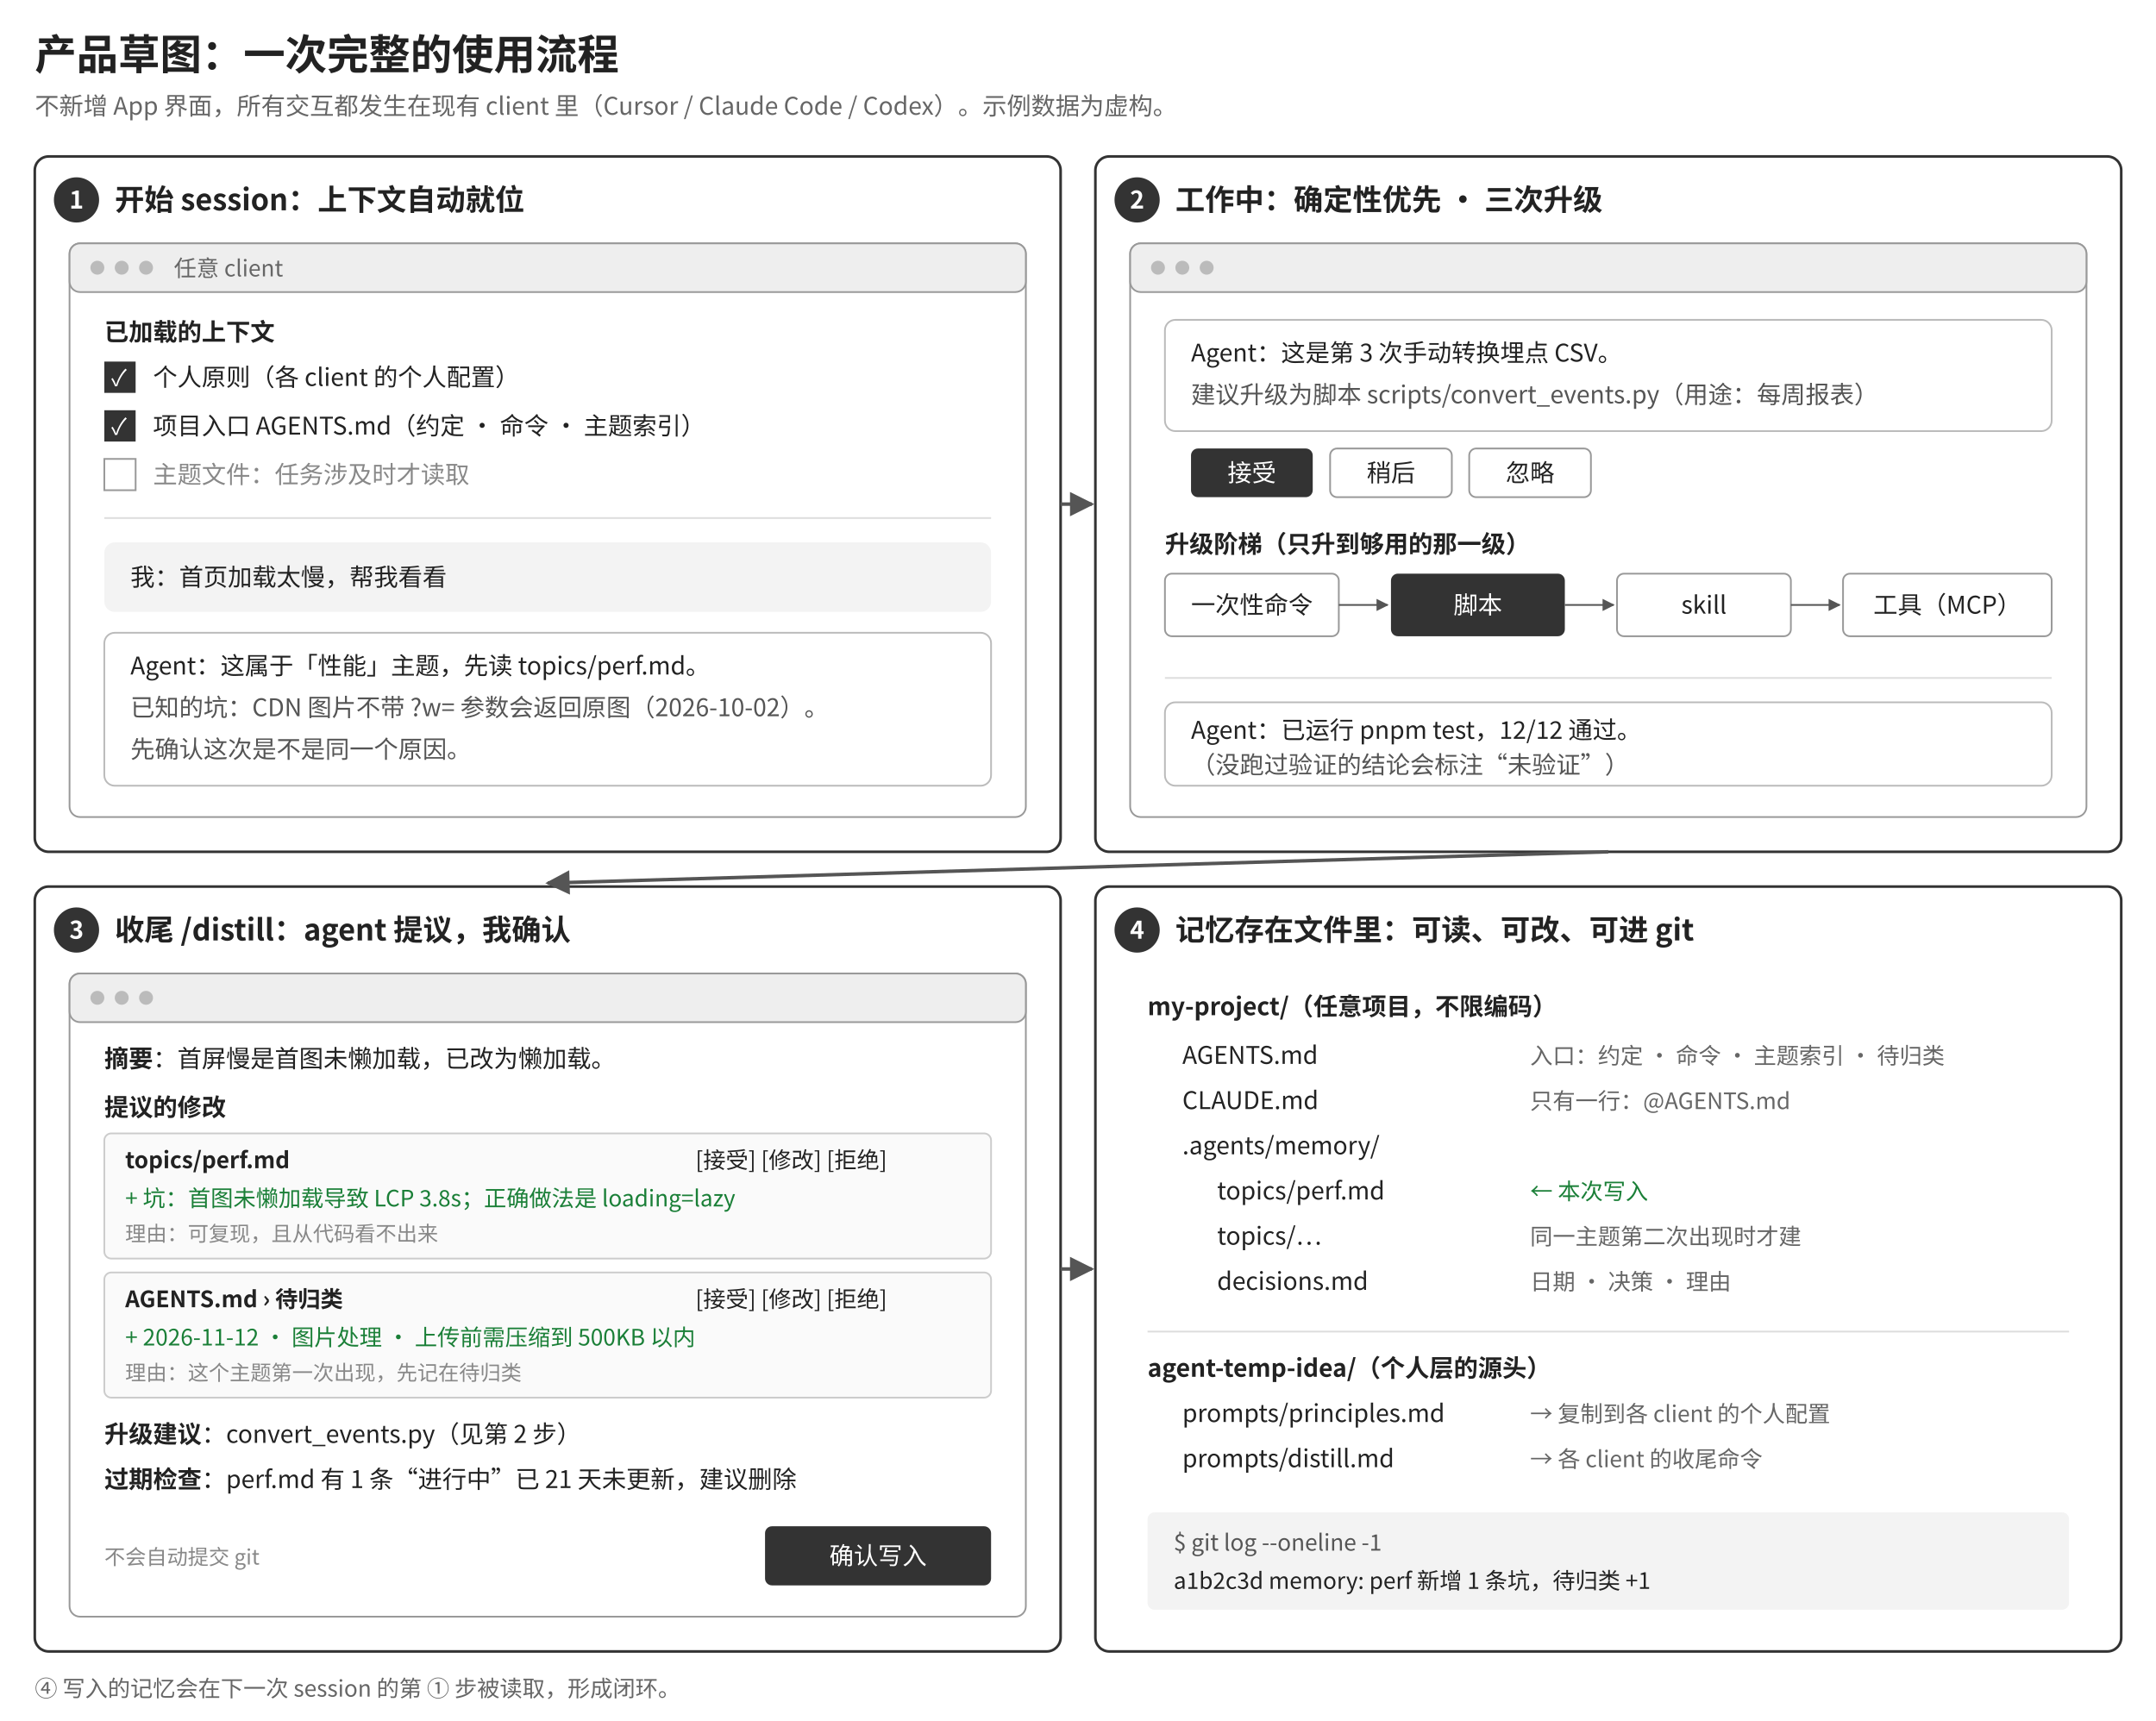
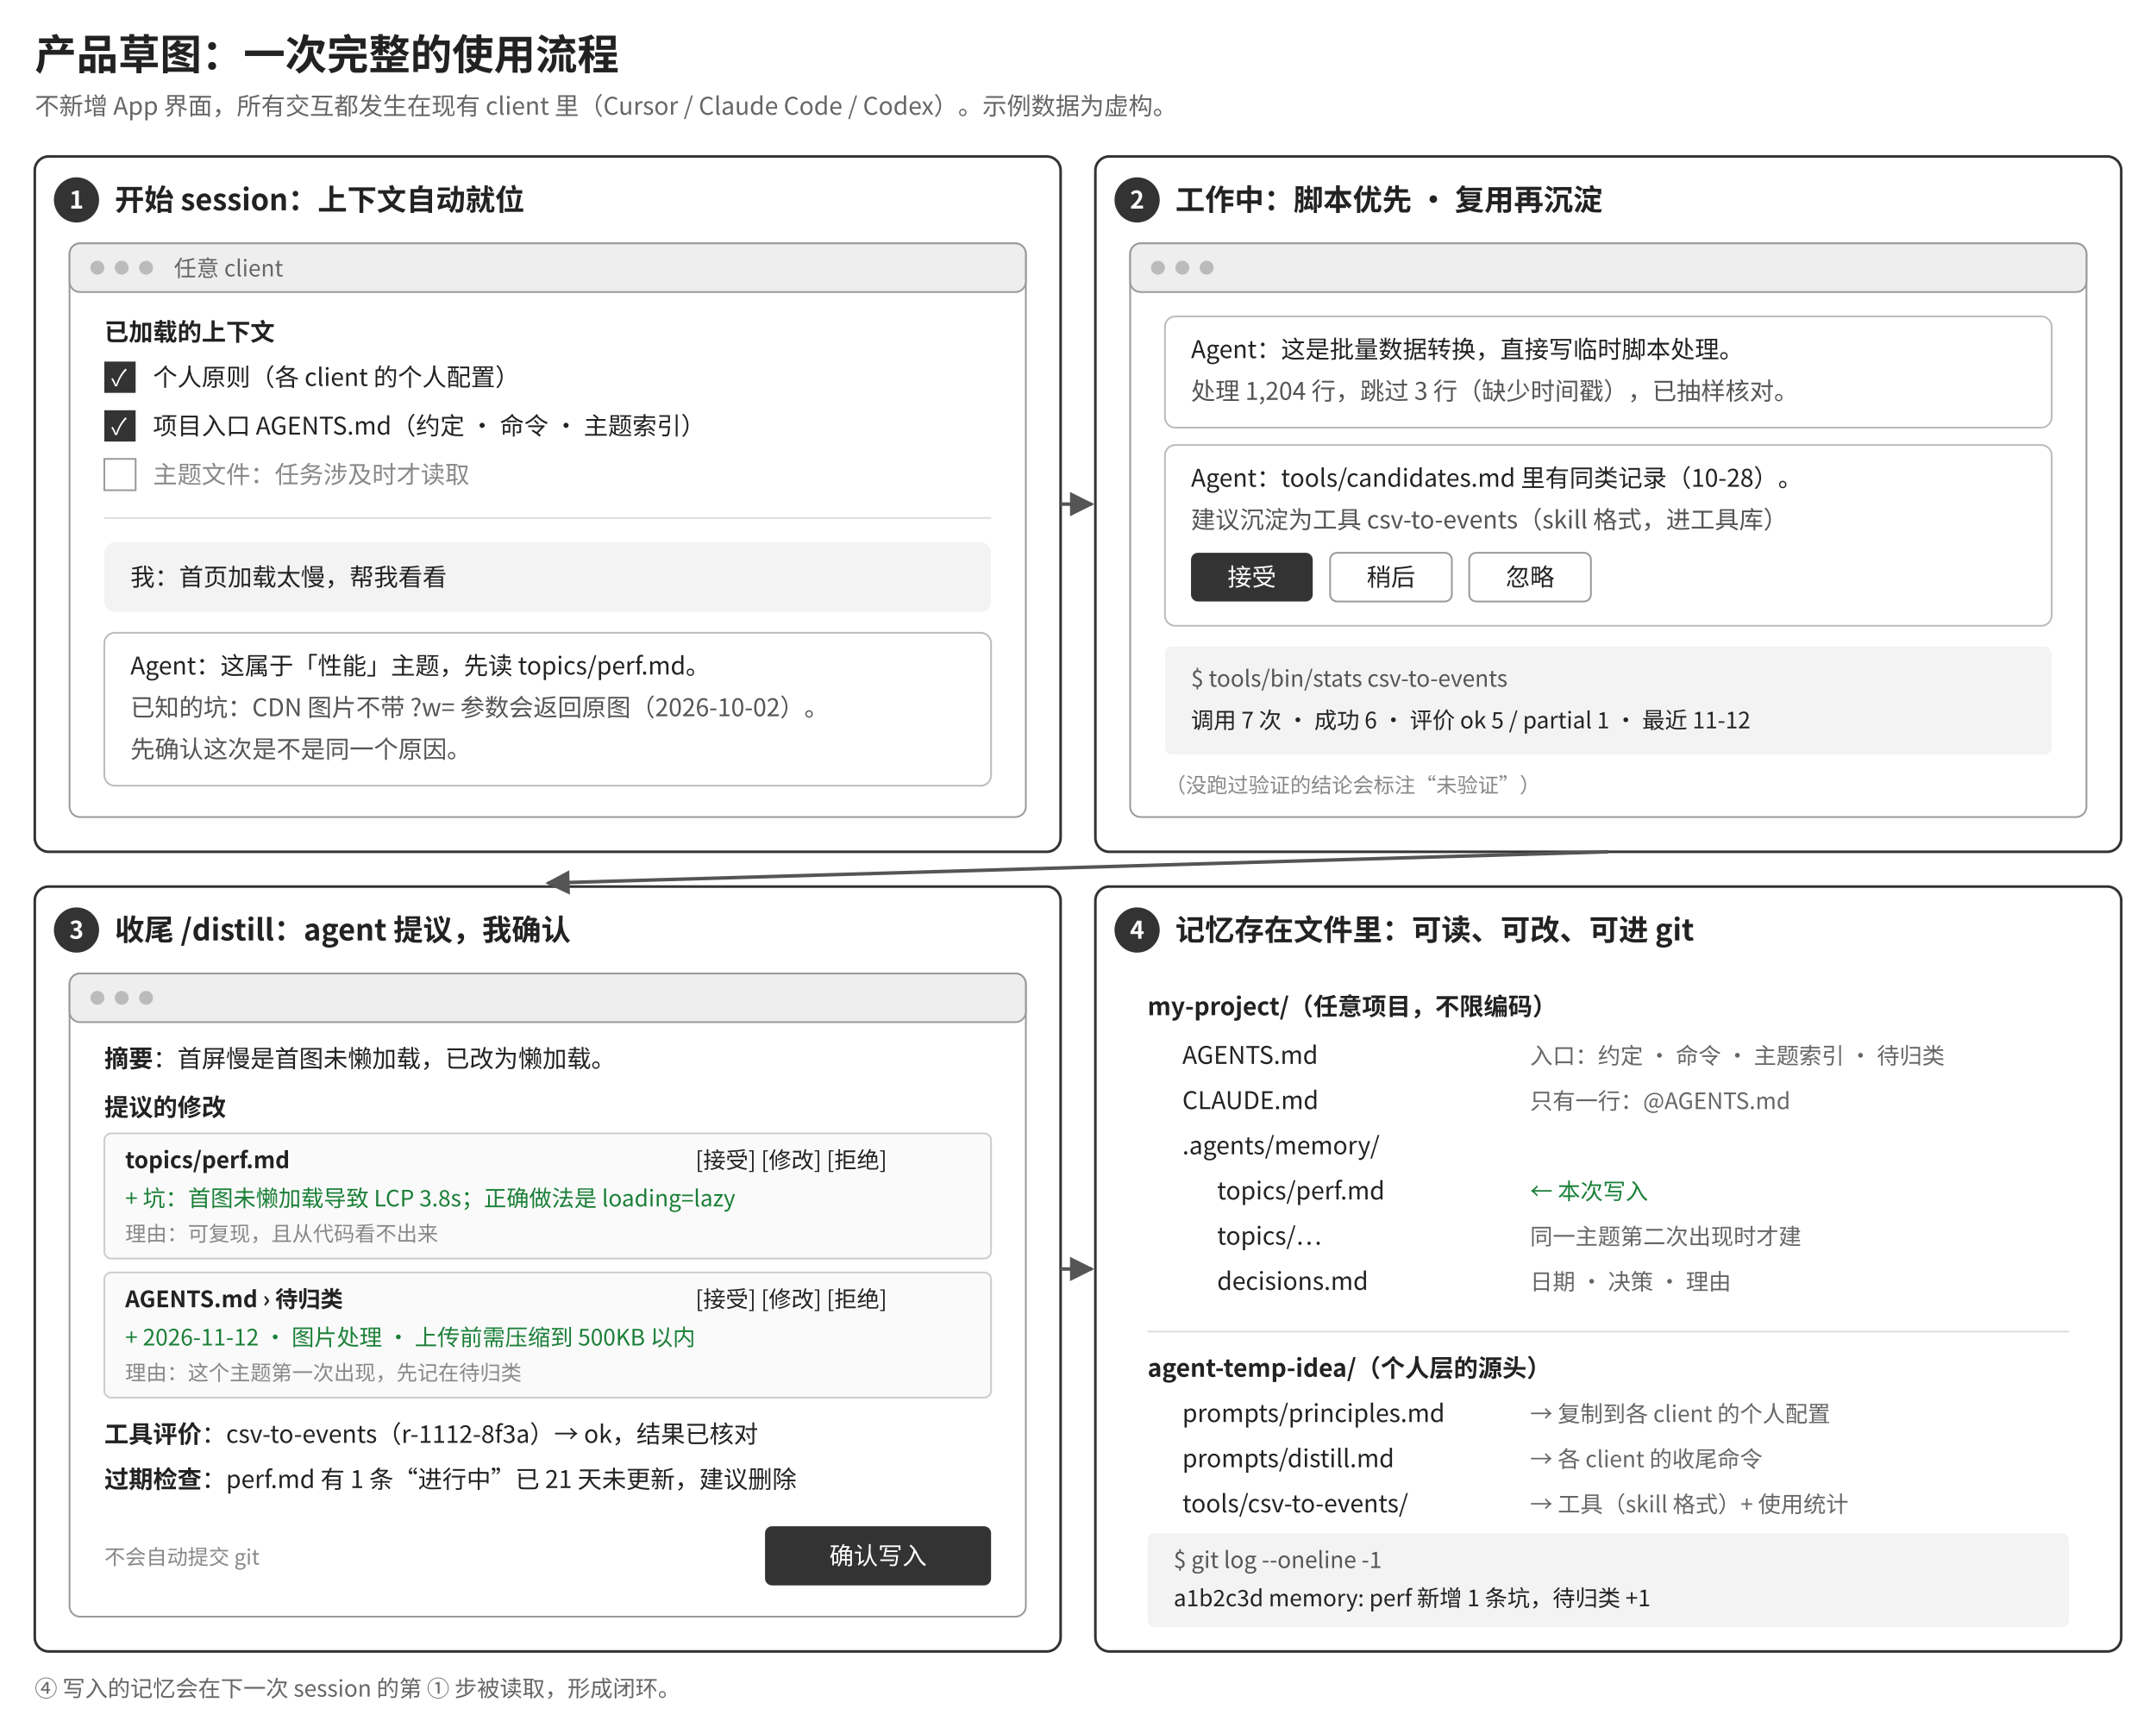
<svg xmlns="http://www.w3.org/2000/svg" width="1240" height="990" viewBox="0 0 1240 990" font-family="PingFang SC, Microsoft YaHei, Noto Sans CJK SC, WenQuanYi Zen Hei, sans-serif" font-size="14" fill="#222">
  <defs>
    <marker id="ar" viewBox="0 0 10 10" refX="9" refY="5" markerWidth="7" markerHeight="7" orient="auto">
      <path d="M0,0 L10,5 L0,10 z" fill="#555" />
    </marker>
  </defs>
  <rect width="1240" height="990" fill="#fff" />
  <text x="20" y="40" font-size="24" font-weight="bold">产品草图：一次完整的使用流程</text>
  <text x="20" y="66" fill="#666">不新增 App 界面，所有交互都发生在现有 client 里（Cursor / Claude Code / Codex）。示例数据为虚构。</text>
  <rect x="20" y="90" width="590" height="400" rx="8" fill="none" stroke="#333" stroke-width="1.5" />
  <circle cx="44" cy="115" r="13" fill="#333" />
  <text x="44" y="120" fill="#fff" text-anchor="middle" font-weight="bold">1</text>
  <text x="66" y="121" font-size="17" font-weight="bold">开始 session：上下文自动就位</text>
  <rect x="40" y="140" width="550" height="330" rx="6" fill="#fff" stroke="#999" />
  <rect x="40" y="140" width="550" height="28" rx="6" fill="#eee" stroke="#999" />
  <circle cx="56" cy="154" r="4" fill="#bbb" />
  <circle cx="70" cy="154" r="4" fill="#bbb" />
  <circle cx="84" cy="154" r="4" fill="#bbb" />
  <text x="100" y="159" fill="#666" font-size="13">任意 client</text>
  <text x="60" y="196" font-weight="bold">已加载的上下文</text>
  <rect x="60" y="208" width="18" height="18" fill="#333" />
  <text x="64" y="222" fill="#fff" font-size="13">✓</text>
  <text x="88" y="222">个人原则（各 client 的个人配置）</text>
  <rect x="60" y="236" width="18" height="18" fill="#333" />
  <text x="64" y="250" fill="#fff" font-size="13">✓</text>
  <text x="88" y="250">项目入口 AGENTS.md（约定 · 命令 · 主题索引）</text>
  <rect x="60" y="264" width="18" height="18" fill="none" stroke="#999" />
  <text x="88" y="278" fill="#888">主题文件：任务涉及时才读取</text>
  <line x1="60" y1="298" x2="570" y2="298" stroke="#ddd" />
  <rect x="60" y="312" width="510" height="40" rx="6" fill="#f3f3f3" />
  <text x="75" y="337">我：首页加载太慢，帮我看看</text>
  <rect x="60" y="364" width="510" height="88" rx="6" fill="#fff" stroke="#bbb" />
  <text x="75" y="388">Agent：这属于「性能」主题，先读 topics/perf.md。</text>
  <text x="75" y="412" fill="#555">已知的坑：CDN 图片不带 ?w= 参数会返回原图（2026-10-02）。</text>
  <text x="75" y="436" fill="#555">先确认这次是不是同一个原因。</text>
  <rect x="630" y="90" width="590" height="400" rx="8" fill="none" stroke="#333" stroke-width="1.5" />
  <circle cx="654" cy="115" r="13" fill="#333" />
  <text x="654" y="120" fill="#fff" text-anchor="middle" font-weight="bold">2</text>
-   <text x="676" y="121" font-size="17" font-weight="bold">工作中：确定性优先 · 三次升级</text>
+   <text x="676" y="121" font-size="17" font-weight="bold">工作中：脚本优先 · 复用再沉淀</text>
  <rect x="650" y="140" width="550" height="330" rx="6" fill="#fff" stroke="#999" />
  <rect x="650" y="140" width="550" height="28" rx="6" fill="#eee" stroke="#999" />
  <circle cx="666" cy="154" r="4" fill="#bbb" />
  <circle cx="680" cy="154" r="4" fill="#bbb" />
  <circle cx="694" cy="154" r="4" fill="#bbb" />
-   <rect x="670" y="184" width="510" height="64" rx="6" fill="#fff" stroke="#bbb" />
-   <text x="685" y="208">Agent：这是第 3 次手动转换埋点 CSV。</text>
-   <text x="685" y="232" fill="#555">建议升级为脚本 scripts/convert_events.py（用途：每周报表）</text>
-   <rect x="685" y="258" width="70" height="28" rx="4" fill="#333" />
-   <text x="720" y="277" fill="#fff" text-anchor="middle">接受</text>
-   <rect x="765" y="258" width="70" height="28" rx="4" fill="none" stroke="#999" />
-   <text x="800" y="277" text-anchor="middle">稍后</text>
-   <rect x="845" y="258" width="70" height="28" rx="4" fill="none" stroke="#999" />
-   <text x="880" y="277" text-anchor="middle">忽略</text>
-   <text x="670" y="318" font-weight="bold">升级阶梯（只升到够用的那一级）</text>
-   <rect x="670" y="330" width="100" height="36" rx="4" fill="none" stroke="#999" />
-   <text x="720" y="353" text-anchor="middle">一次性命令</text>
-   <rect x="800" y="330" width="100" height="36" rx="4" fill="#333" />
-   <text x="850" y="353" fill="#fff" text-anchor="middle">脚本</text>
-   <rect x="930" y="330" width="100" height="36" rx="4" fill="none" stroke="#999" />
-   <text x="980" y="353" text-anchor="middle">skill</text>
-   <rect x="1060" y="330" width="120" height="36" rx="4" fill="none" stroke="#999" />
-   <text x="1120" y="353" text-anchor="middle">工具（MCP）</text>
-   <line x1="770" y1="348" x2="798" y2="348" stroke="#555" marker-end="url(#ar)" />
-   <line x1="900" y1="348" x2="928" y2="348" stroke="#555" marker-end="url(#ar)" />
-   <line x1="1030" y1="348" x2="1058" y2="348" stroke="#555" marker-end="url(#ar)" />
-   <line x1="670" y1="390" x2="1180" y2="390" stroke="#ddd" />
-   <rect x="670" y="404" width="510" height="48" rx="6" fill="#fff" stroke="#bbb" />
-   <text x="685" y="425">Agent：已运行 pnpm test，12/12 通过。</text>
-   <text x="685" y="445" fill="#555">（没跑过验证的结论会标注“未验证”）</text>
+   <rect x="670" y="182" width="510" height="64" rx="6" fill="#fff" stroke="#bbb" />
+   <text x="685" y="206">Agent：这是批量数据转换，直接写临时脚本处理。</text>
+   <text x="685" y="230" fill="#555">处理 1,204 行，跳过 3 行（缺少时间戳），已抽样核对。</text>
+   <rect x="670" y="256" width="510" height="104" rx="6" fill="#fff" stroke="#bbb" />
+   <text x="685" y="280">Agent：tools/candidates.md 里有同类记录（10-28）。</text>
+   <text x="685" y="304" fill="#555">建议沉淀为工具 csv-to-events（skill 格式，进工具库）</text>
+   <rect x="685" y="318" width="70" height="28" rx="4" fill="#333" />
+   <text x="720" y="337" fill="#fff" text-anchor="middle">接受</text>
+   <rect x="765" y="318" width="70" height="28" rx="4" fill="none" stroke="#999" />
+   <text x="800" y="337" text-anchor="middle">稍后</text>
+   <rect x="845" y="318" width="70" height="28" rx="4" fill="none" stroke="#999" />
+   <text x="880" y="337" text-anchor="middle">忽略</text>
+   <rect x="670" y="372" width="510" height="62" rx="4" fill="#f3f3f3" />
+   <text x="685" y="395" font-size="13" fill="#555">$ tools/bin/stats csv-to-events</text>
+   <text x="685" y="419" font-size="13">调用 7 次 · 成功 6 · 评价 ok 5 / partial 1 · 最近 11-12</text>
+   <text x="670" y="456" fill="#888" font-size="12">（没跑过验证的结论会标注“未验证”）</text>
  <rect x="20" y="510" width="590" height="440" rx="8" fill="none" stroke="#333" stroke-width="1.5" />
  <circle cx="44" cy="535" r="13" fill="#333" />
  <text x="44" y="540" fill="#fff" text-anchor="middle" font-weight="bold">3</text>
  <text x="66" y="541" font-size="17" font-weight="bold">收尾 /distill：agent 提议，我确认</text>
  <rect x="40" y="560" width="550" height="370" rx="6" fill="#fff" stroke="#999" />
  <rect x="40" y="560" width="550" height="28" rx="6" fill="#eee" stroke="#999" />
  <circle cx="56" cy="574" r="4" fill="#bbb" />
  <circle cx="70" cy="574" r="4" fill="#bbb" />
  <circle cx="84" cy="574" r="4" fill="#bbb" />
  <text x="60" y="614">
    <tspan font-weight="bold">摘要</tspan>：首屏慢是首图未懒加载，已改为懒加载。</text>
  <text x="60" y="642" font-weight="bold">提议的修改</text>
  <rect x="60" y="652" width="510" height="72" rx="4" fill="#fafafa" stroke="#ccc" />
  <text x="72" y="672" font-weight="bold" font-size="13">topics/perf.md</text>
  <text x="400" y="672" font-size="13">[接受]  [修改]  [拒绝]</text>
  <text x="72" y="694" fill="#1a7f37" font-size="13">+ 坑：首图未懒加载导致 LCP 3.8s；正确做法是 loading=lazy</text>
  <text x="72" y="714" fill="#888" font-size="12">理由：可复现，且从代码看不出来</text>
  <rect x="60" y="732" width="510" height="72" rx="4" fill="#fafafa" stroke="#ccc" />
  <text x="72" y="752" font-weight="bold" font-size="13">AGENTS.md › 待归类</text>
  <text x="400" y="752" font-size="13">[接受]  [修改]  [拒绝]</text>
  <text x="72" y="774" fill="#1a7f37" font-size="13">+ 2026-11-12 · 图片处理 · 上传前需压缩到 500KB 以内</text>
  <text x="72" y="794" fill="#888" font-size="12">理由：这个主题第一次出现，先记在待归类</text>
  <text x="60" y="830">
-     <tspan font-weight="bold">升级建议</tspan>：convert_events.py（见第 2 步）</text>
+     <tspan font-weight="bold">工具评价</tspan>：csv-to-events（r-1112-8f3a）→ ok，结果已核对</text>
  <text x="60" y="856">
    <tspan font-weight="bold">过期检查</tspan>：perf.md 有 1 条“进行中”已 21 天未更新，建议删除</text>
  <rect x="440" y="878" width="130" height="34" rx="4" fill="#333" />
  <text x="505" y="900" fill="#fff" text-anchor="middle">确认写入</text>
  <text x="60" y="900" fill="#888" font-size="12">不会自动提交 git</text>
  <rect x="630" y="510" width="590" height="440" rx="8" fill="none" stroke="#333" stroke-width="1.5" />
  <circle cx="654" cy="535" r="13" fill="#333" />
  <text x="654" y="540" fill="#fff" text-anchor="middle" font-weight="bold">4</text>
  <text x="676" y="541" font-size="17" font-weight="bold">记忆存在文件里：可读、可改、可进 git</text>
  <text x="660" y="584" font-weight="bold">my-project/（任意项目，不限编码）</text>
  <text x="680" y="612">AGENTS.md</text>
  <text x="880" y="612" fill="#666" font-size="13">入口：约定 · 命令 · 主题索引 · 待归类</text>
  <text x="680" y="638">CLAUDE.md</text>
  <text x="880" y="638" fill="#666" font-size="13">只有一行：@AGENTS.md</text>
  <text x="680" y="664">.agents/memory/</text>
  <text x="700" y="690">topics/perf.md</text>
  <text x="880" y="690" fill="#1a7f37" font-size="13">← 本次写入</text>
  <text x="700" y="716">topics/…</text>
  <text x="880" y="716" fill="#666" font-size="13">同一主题第二次出现时才建</text>
  <text x="700" y="742">decisions.md</text>
  <text x="880" y="742" fill="#666" font-size="13">日期 · 决策 · 理由</text>
  <line x1="660" y1="766" x2="1190" y2="766" stroke="#ddd" />
  <text x="660" y="792" font-weight="bold">agent-temp-idea/（个人层的源头）</text>
  <text x="680" y="818">prompts/principles.md</text>
  <text x="880" y="818" fill="#666" font-size="13">→ 复制到各 client 的个人配置</text>
  <text x="680" y="844">prompts/distill.md</text>
  <text x="880" y="844" fill="#666" font-size="13">→ 各 client 的收尾命令</text>
-   <rect x="660" y="870" width="530" height="56" rx="4" fill="#f3f3f3" />
-   <text x="675" y="892" font-size="13" fill="#555">$ git log --oneline -1</text>
-   <text x="675" y="914" font-size="13">a1b2c3d  memory: perf 新增 1 条坑，待归类 +1</text>
+   <text x="680" y="870">tools/csv-to-events/</text>
+   <text x="880" y="870" fill="#666" font-size="13">→ 工具（skill 格式）+ 使用统计</text>
+   <rect x="660" y="882" width="530" height="54" rx="4" fill="#f3f3f3" />
+   <text x="675" y="902" font-size="13" fill="#555">$ git log --oneline -1</text>
+   <text x="675" y="924" font-size="13">a1b2c3d  memory: perf 新增 1 条坑，待归类 +1</text>
  <line x1="610" y1="290" x2="628" y2="290" stroke="#555" stroke-width="2" marker-end="url(#ar)" />
  <line x1="925" y1="490" x2="315" y2="508" stroke="#555" stroke-width="2" stroke-dasharray="0" marker-end="url(#ar)" />
  <line x1="610" y1="730" x2="628" y2="730" stroke="#555" stroke-width="2" marker-end="url(#ar)" />
  <text x="20" y="976" fill="#666" font-size="13">④ 写入的记忆会在下一次 session 的第 ① 步被读取，形成闭环。</text>
</svg>
